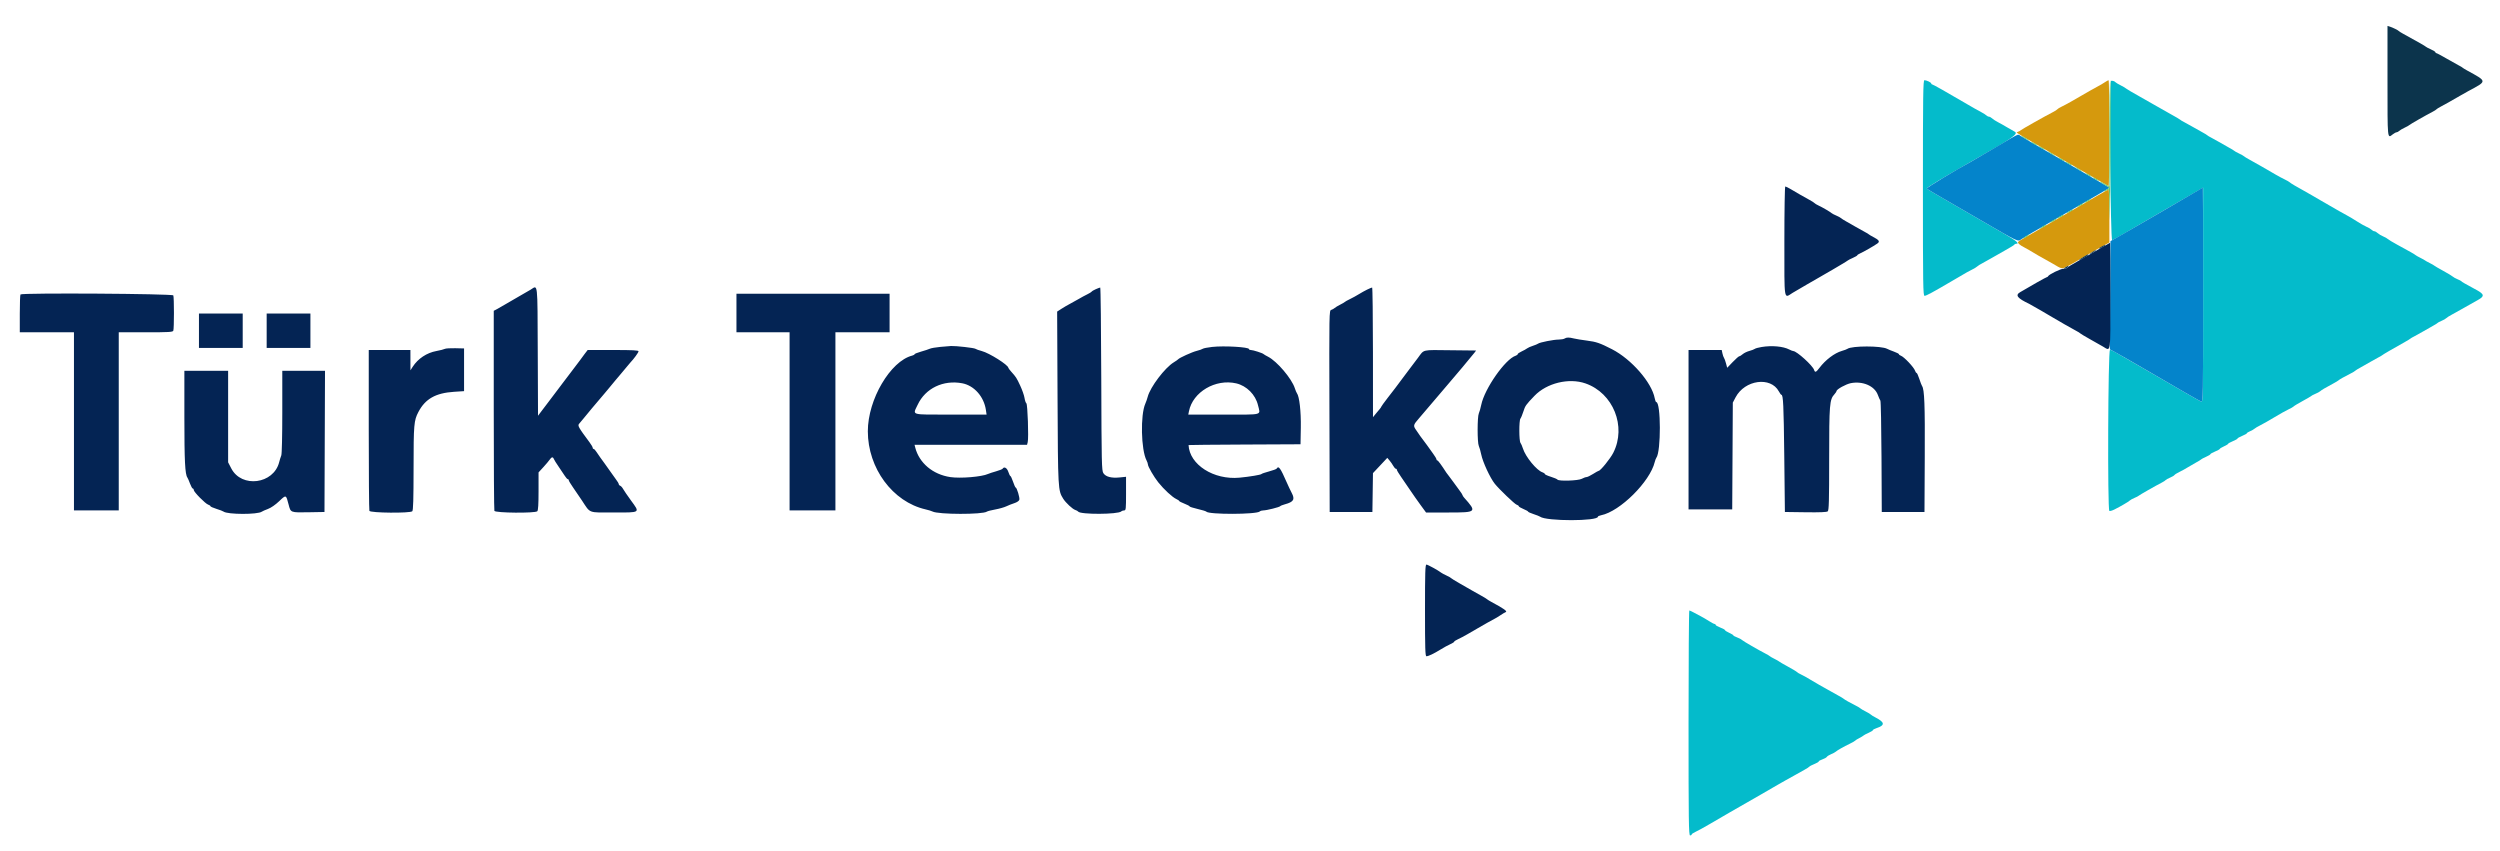
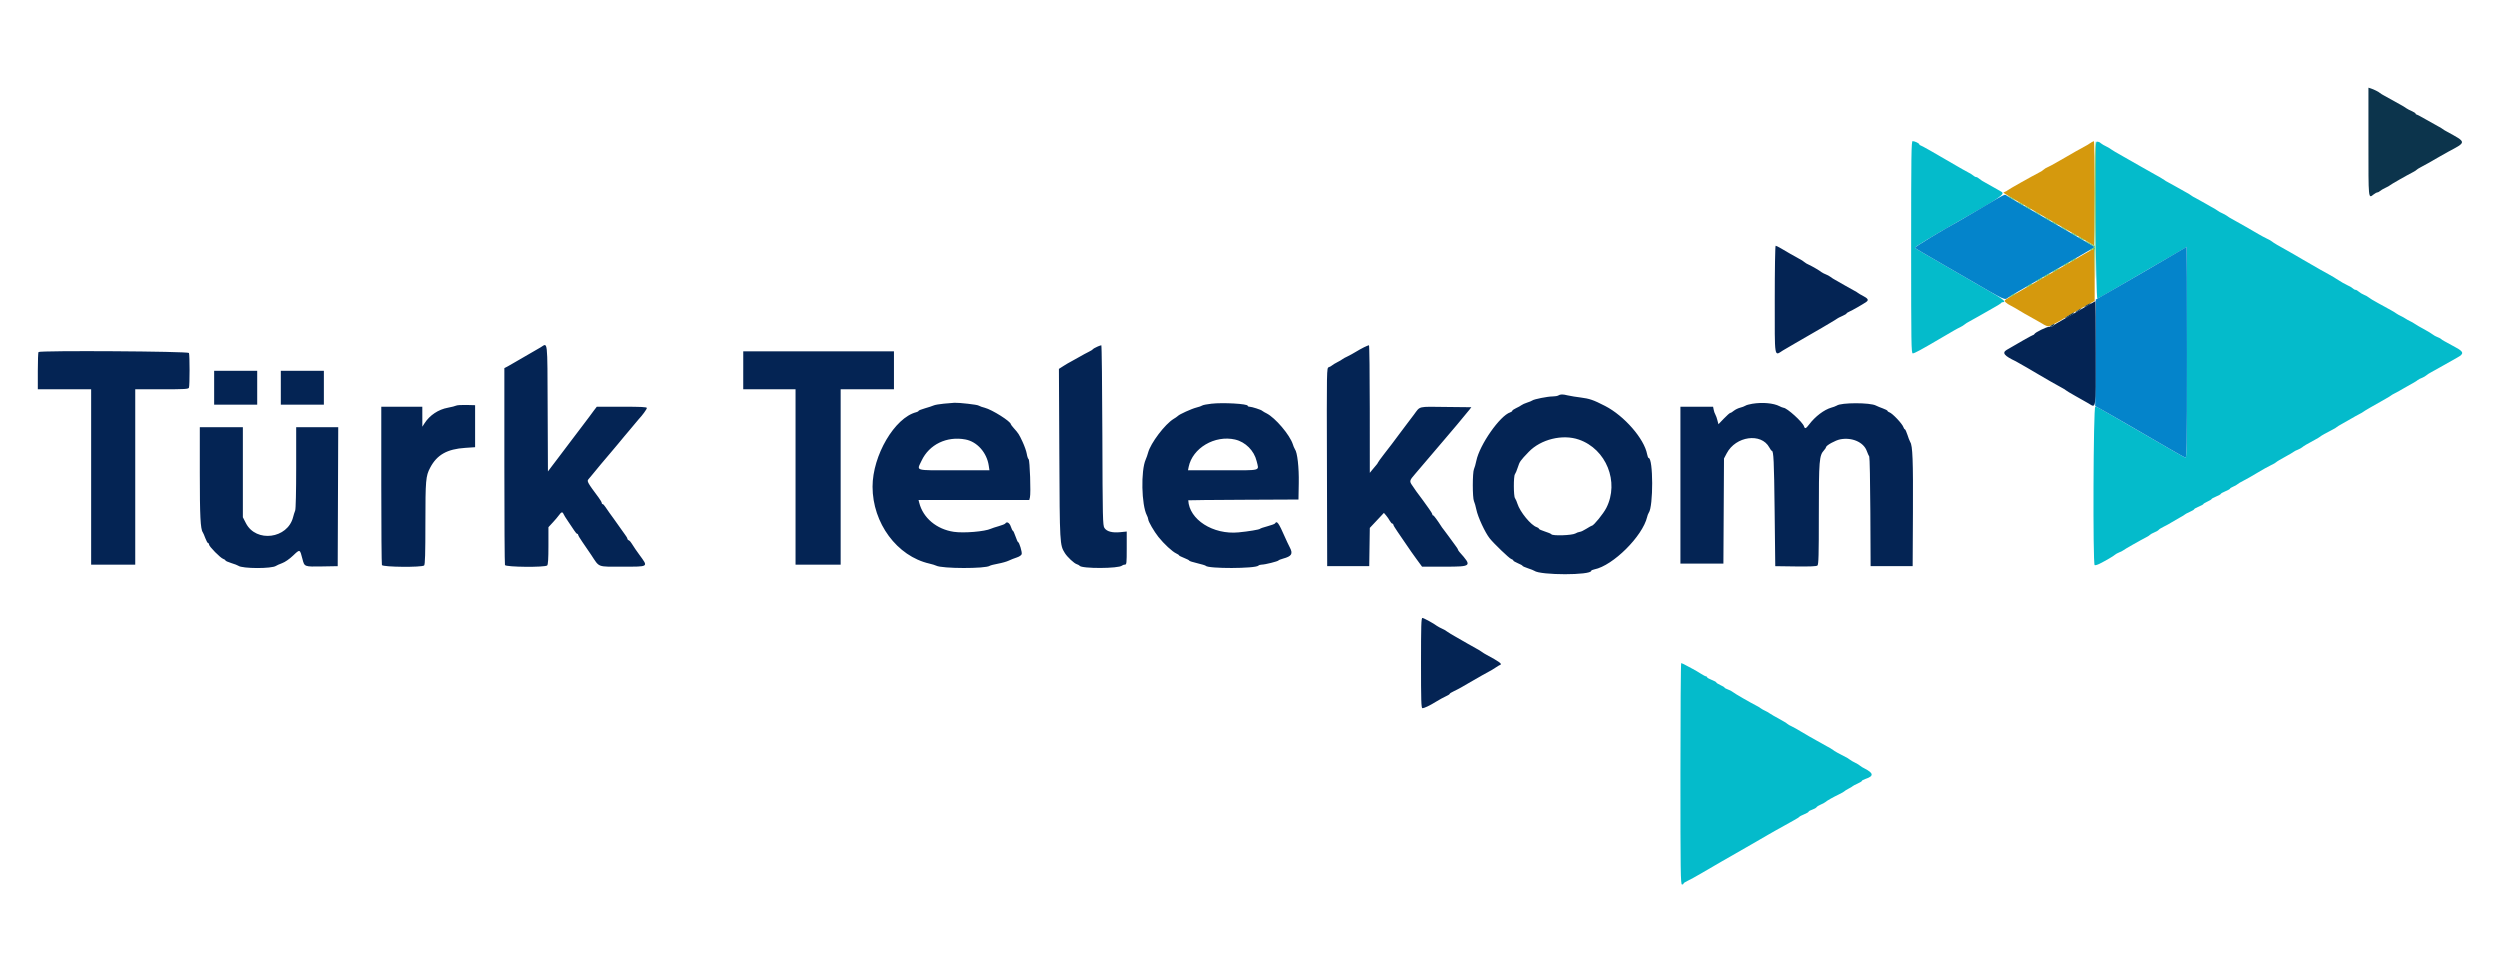
- <svg xmlns="http://www.w3.org/2000/svg" viewBox="0 0 400 136.042">
-   <g fill-rule="evenodd">
-     <path d="M307.667 30.083c0 15.728.023 17.25.267 17.25.263 0 1.315-.568 4.316-2.331 2.6-1.527 2.821-1.652 3.358-1.909.289-.137.627-.346.75-.463.124-.117.488-.346.809-.507.32-.162.958-.519 1.416-.793.459-.274 1.471-.85 2.25-1.279.779-.43 1.442-.842 1.473-.916.03-.074.161-.135.291-.135.579 0 .013-.483-1.764-1.505a1430.75 1430.75 0 0 1-4.166-2.408c-1.238-.719-2.925-1.695-3.75-2.171-3.231-1.861-4.506-2.614-4.638-2.742-.111-.106 2.796-1.871 7.221-4.382 6.766-3.84 7.542-4.384 6.792-4.76-.207-.103-.75-.414-1.209-.691a27.624 27.624 0 0 0-1.416-.797c-.321-.162-.729-.425-.907-.586-.177-.16-.416-.291-.53-.291-.113 0-.305-.097-.426-.215-.122-.118-.483-.347-.804-.509a58.744 58.744 0 0 1-2.083-1.174c-3.527-2.067-5.653-3.269-5.78-3.269a.14.14 0 0 1-.137-.14c0-.166-.747-.527-1.091-.527-.21 0-.242 2.276-.242 17.25m30.099-17.127c-.282.282-.101 25.58.182 25.472.155-.06.961-.508 1.792-.996a635.638 635.638 0 0 1 6.677-3.886c.641-.364 2.273-1.307 3.625-2.096l2.458-1.433v17.176c0 16.289-.015 17.17-.292 17.066-.281-.106-2.413-1.328-9.458-5.425-4.927-2.865-4.872-2.834-5.155-2.834-.31 0-.41 25.555-.1 25.747.088.054.445-.043.791-.217 1.001-.501 2.28-1.249 2.491-1.455.107-.104.445-.291.75-.414.306-.124.594-.272.64-.328.082-.102 2.778-1.636 3.75-2.134.275-.141.54-.315.589-.388.049-.072.363-.246.697-.385.334-.14.653-.328.709-.419.056-.09.417-.315.803-.5a16.317 16.317 0 0 0 1.368-.756c.367-.231.967-.579 1.334-.774.366-.195.704-.403.75-.462.045-.059.402-.248.791-.42.39-.172.709-.365.709-.429 0-.063.337-.255.75-.425.412-.17.75-.358.75-.417 0-.058.3-.242.666-.407.367-.166.667-.349.667-.408s.337-.247.75-.417c.412-.17.75-.361.75-.425s.337-.256.75-.426c.412-.17.75-.36.75-.422 0-.061.231-.208.514-.325.283-.117.602-.298.709-.402.106-.104.531-.355.944-.559.412-.203 1.425-.778 2.25-1.277.825-.499 1.835-1.064 2.244-1.255.409-.191.784-.406.833-.478.049-.072.689-.457 1.423-.856.733-.4 1.37-.774 1.416-.831.046-.058.334-.206.64-.33.305-.124.645-.307.755-.407.221-.201.764-.523 2.022-1.196.458-.246.871-.493.917-.55.087-.108 1.016-.631 2-1.126.321-.161.62-.343.666-.405.046-.061.459-.314.917-.561.458-.247 1.133-.63 1.5-.852.367-.221.929-.535 1.25-.697.321-.163.621-.336.667-.387.092-.1 1.459-.896 3.666-2.135.413-.231.788-.462.834-.513.045-.052.345-.225.666-.386a28.62 28.62 0 0 0 1.417-.788 47.282 47.282 0 0 1 1.5-.855c.367-.198.704-.41.75-.472.046-.061.333-.213.639-.337.306-.123.651-.319.767-.435.116-.116.477-.348.802-.516.326-.168 1.243-.68 2.039-1.138.796-.458 1.797-1.024 2.225-1.257 1.076-.587 1.03-.918-.222-1.597-2.055-1.116-2.335-1.277-2.417-1.386-.046-.062-.333-.213-.639-.337-.306-.124-.643-.311-.75-.416-.107-.106-.794-.52-1.527-.921-.734-.401-1.371-.772-1.417-.826-.046-.053-.383-.246-.75-.428-.367-.183-.704-.37-.75-.417-.046-.047-.383-.234-.75-.417-.367-.182-.704-.373-.75-.425-.092-.102-1.093-.671-2.999-1.704-.687-.372-1.337-.765-1.444-.872-.108-.107-.445-.298-.751-.423-.306-.126-.701-.362-.879-.526-.178-.164-.416-.298-.53-.298-.114 0-.313-.107-.444-.238-.131-.13-.492-.344-.804-.474-.311-.131-1.016-.529-1.566-.885a23.692 23.692 0 0 0-1.583-.947 30.503 30.503 0 0 1-1.25-.693 233.76 233.76 0 0 0-2.917-1.681 95.683 95.683 0 0 1-1.416-.826c-.367-.22-.929-.54-1.25-.711-1.03-.55-2.248-1.276-2.334-1.391-.046-.061-.421-.274-.833-.473a20.997 20.997 0 0 1-1.365-.73c-.937-.56-3.748-2.165-4.35-2.484-.294-.155-.625-.361-.735-.457-.11-.096-.485-.306-.833-.467-.349-.161-.671-.341-.717-.399-.046-.058-.496-.329-1-.602a45.4 45.4 0 0 1-1.5-.852 20.568 20.568 0 0 0-1.167-.647c-.321-.161-.621-.339-.666-.396-.046-.056-.384-.264-.75-.461a76.01 76.01 0 0 1-1.667-.936c-.55-.317-1.187-.67-1.417-.785-.229-.114-.454-.254-.5-.309-.046-.056-.72-.453-1.5-.882a109.253 109.253 0 0 1-2.25-1.274c-.458-.272-1.733-.997-2.833-1.611s-2.038-1.168-2.083-1.231c-.046-.062-.421-.283-.834-.491-.412-.208-.787-.43-.833-.493-.132-.182-.624-.328-.734-.218m-67.599 102.711c0 15.889.029 18 .25 18 .137 0 .25-.067.25-.149 0-.082.281-.274.625-.427.343-.153 1.375-.719 2.291-1.258 1.98-1.164 3.808-2.218 8.091-4.666a224.533 224.533 0 0 0 2.798-1.62c.336-.204.911-.53 1.278-.726.367-.195 1.01-.554 1.431-.796.42-.243 1.095-.62 1.5-.839.404-.219.773-.456.819-.527.047-.071.403-.256.792-.412.389-.156.708-.344.708-.419 0-.074.262-.222.582-.328.32-.105.639-.284.708-.397.07-.113.377-.307.683-.431.305-.123.645-.306.755-.406.24-.22 1.247-.789 2.272-1.284.412-.2.787-.417.833-.482.046-.066.346-.254.667-.417.321-.163.621-.344.667-.403.045-.058.402-.246.791-.418.39-.172.709-.37.709-.441 0-.071.253-.212.563-.314 1.401-.463 1.36-.934-.147-1.709-.366-.189-.704-.398-.75-.465-.046-.067-.421-.292-.833-.5-.413-.208-.788-.428-.833-.489-.046-.061-.346-.243-.667-.405-.984-.494-1.912-1.017-2-1.125-.046-.057-.485-.32-.976-.584-.49-.264-1.24-.683-1.666-.931-.426-.248-1-.571-1.275-.717a34.838 34.838 0 0 1-1.416-.832 18.245 18.245 0 0 0-1.494-.831c-.318-.146-.618-.324-.667-.396-.049-.072-.689-.457-1.423-.856-.733-.4-1.371-.769-1.416-.822-.046-.052-.384-.244-.75-.427-.367-.182-.705-.376-.75-.429-.046-.054-.309-.214-.584-.355-1.177-.603-3.683-2.053-3.876-2.241-.116-.114-.472-.301-.792-.416-.32-.116-.582-.259-.582-.319 0-.059-.3-.243-.666-.408-.367-.165-.667-.358-.667-.428s-.338-.257-.75-.414c-.413-.158-.75-.351-.75-.431 0-.079-.076-.144-.17-.144-.093 0-.487-.204-.875-.454s-.968-.59-1.288-.756a73.318 73.318 0 0 1-1.167-.621c-.321-.176-.64-.323-.708-.327-.069-.005-.125 8.092-.125 17.992" fill="#04bbcb" />
-     <path d="M336.75 13.175c-.275.187-.725.453-1 .591-.275.139-.875.47-1.333.737-.459.267-1.171.678-1.584.914-.412.236-1.125.644-1.583.908-.458.264-1.093.601-1.411.75-.317.149-.617.335-.666.412-.05.077-.367.28-.706.452-1.083.546-5.047 2.781-5.134 2.894-.046.059-.225.161-.399.225-.173.064-.286.142-.25.174.182.16 3.227 1.945 7.983 4.679 2.293 1.319 6.511 3.75 6.708 3.868.069.041.125-3.755.125-8.436 0-4.68-.056-8.509-.125-8.509-.069.001-.35.154-.625.341m-1.044 18.069a184.52 184.52 0 0 1-2.745 1.597c-.666.377-2.224 1.274-3.461 1.993-1.238.719-2.85 1.651-3.583 2.071-2.614 1.497-2.836 1.629-2.991 1.777-.178.169.209.528.991.919.275.138.912.503 1.416.813.504.31 1.217.72 1.584.912.366.191 1.041.572 1.5.846 1.542.919 1.445.903 2.433.404.495-.25 1.275-.693 1.733-.983.459-.291 1.752-1.039 2.875-1.663l2.042-1.135v-4.231c0-2.327-.058-4.231-.13-4.231-.071 0-.82.41-1.664.911" fill="#d5990d" />
-     <path d="M319.25 23.602c-1.925 1.138-3.687 2.169-3.917 2.291-2.273 1.211-7.161 4.178-7.054 4.281.132.128 1.407.881 4.638 2.742.825.476 2.512 1.452 3.75 2.169 6.553 3.8 6.146 3.61 6.781 3.166.195-.137 1.018-.634 1.829-1.105a526.205 526.205 0 0 1 4.64-2.685c3.545-2.034 6.463-3.723 7.05-4.082l.55-.336-.633-.381c-.837-.503-4.12-2.411-6.717-3.906-4.84-2.783-6.603-3.81-6.912-4.027-.425-.296-.009-.49-4.005 1.873M350 31.455a623.652 623.652 0 0 1-4.583 2.676c-1.192.687-2.88 1.663-3.75 2.168-.871.506-2.125 1.227-2.787 1.602l-1.204.682-.046 8.66-.047 8.66.917.488c.504.269 2.417 1.365 4.25 2.435 6.144 3.588 9.164 5.322 9.458 5.433.277.104.292-.778.292-17.075 0-9.451-.019-17.178-.042-17.17-.023.008-1.129.657-2.458 1.441" fill="#0484cb" />
-     <path d="M337.5 21.349v8.516l-.75-.44c-.413-.241-.75-.402-.75-.356 0 .046.346.286.769.534l.769.451-.436.228c-.239.126-.435.266-.435.313 0 .046.145.006.322-.089.177-.095.364-.173.414-.173.05 0 .112 1.894.138 4.209.025 2.314.083-1.623.128-8.75.044-7.127.025-12.959-.044-12.959s-.125 3.832-.125 8.516m-14.083.439c.091.087.466.327.833.533.367.206.517.25.333.097-.372-.309-1.428-.88-1.166-.63m1.583.953c0 .046.225.2.5.342.275.143.5.221.5.176 0-.046-.225-.2-.5-.342-.275-.143-.5-.221-.5-.176m1.167.667c0 .046.225.2.5.342.275.142.5.221.5.175 0-.046-.225-.199-.5-.342-.275-.142-.5-.221-.5-.175m1.75 1.012c.183.149.483.345.666.435l.334.163-.334-.271a4.275 4.275 0 0 0-.666-.435l-.334-.164.334.272m1.416.821c0 .046.225.2.5.342.275.143.5.221.5.176 0-.046-.225-.2-.5-.342-.275-.143-.5-.221-.5-.176m1.167.667c0 .046.225.2.5.342.275.142.5.221.5.175 0-.046-.225-.199-.5-.342-.275-.142-.5-.221-.5-.175m1.75 1.012c.183.149.483.345.667.435l.333.163-.333-.271a4.33 4.33 0 0 0-.667-.435l-.333-.164.333.272m1.417.821c0 .046.225.2.5.342.275.143.5.221.5.176 0-.046-.225-.2-.5-.342-.275-.143-.5-.221-.5-.176m1.166.667c0 .046.225.2.5.342.275.142.5.221.5.175 0-.046-.225-.199-.5-.342-.275-.142-.5-.221-.5-.175m-.875 3.687c-.623.338-.585.479.042.155.275-.142.5-.294.5-.338 0-.107-.018-.101-.542.183m-1.166.667c-.623.338-.585.479.041.155.275-.143.5-.294.5-.338 0-.107-.018-.101-.541.183m-1.667 1c-.623.338-.585.479.042.155.275-.143.5-.294.5-.338 0-.107-.018-.101-.542.183m-1.5.833c-.623.338-.585.479.042.155.275-.142.5-.294.5-.338 0-.107-.018-.101-.542.183m-1.167.667c-.623.338-.585.479.042.155.275-.143.5-.294.5-.338 0-.107-.018-.101-.542.183m-1.791 1.085-.417.34.542-.265c.298-.145.541-.299.541-.343 0-.166-.265-.059-.666.268m-2.584 1.486c-.275.182-.425.33-.333.329.167-.003 1.073-.652.917-.657-.046-.002-.309.146-.584.328" fill="#63ca69" />
-     <path d="M285.5 38.583c0 9.871-.112 9.166 1.319 8.274.42-.263 1.477-.881 2.348-1.375.87-.494 1.704-.974 1.852-1.065.147-.092.635-.374 1.083-.627a51.72 51.72 0 0 0 1.065-.614c.137-.085.737-.44 1.333-.789.596-.349 1.121-.674 1.167-.723.045-.05.402-.23.791-.402.39-.172.709-.36.709-.417 0-.058.206-.195.458-.304.506-.22 2.116-1.14 2.728-1.56.472-.323.33-.562-.632-1.063-.351-.182-.675-.376-.721-.429-.046-.054-.308-.213-.583-.353-.275-.14-.95-.517-1.5-.837a89.517 89.517 0 0 0-1.576-.9c-.317-.173-.667-.398-.778-.498-.11-.1-.451-.285-.757-.41-.306-.126-.631-.293-.723-.372-.267-.231-1.45-.922-2.083-1.218-.321-.149-.621-.328-.667-.397-.046-.069-.414-.305-.819-.523a87.443 87.443 0 0 1-2.949-1.689c-.425-.252-.839-.459-.919-.459-.082 0-.146 3.869-.146 8.75m50.75 1.026c-.733.421-1.558.902-1.833 1.07-.275.168-1.192.688-2.038 1.155-.845.468-1.581.922-1.635 1.008-.053.087-.319.158-.59.158-.464 0-2.339.916-2.46 1.201-.03.073-.109.132-.176.132-.103 0-2.585 1.396-4.312 2.426-.804.48-.428.958 1.461 1.855.254.121 3.378 1.925 3.833 2.214.458.291 3.243 1.879 3.75 2.14.275.141.537.306.583.367.046.06.744.479 1.55.929.807.451 1.744.982 2.083 1.181 1.298.76 1.201 1.416 1.201-8.112 0-4.675-.019-8.497-.042-8.495-.023.003-.642.35-1.375.771M84.917 46.337c-.275.172-1.175.693-2 1.157-.825.465-1.8 1.03-2.167 1.257-.367.227-.91.54-1.208.695l-.542.282v15.873c0 8.729.046 15.99.101 16.135.131.342 6.528.402 6.866.064.14-.141.2-1.092.2-3.208l.001-3.009.765-.833c.421-.458.879-1.002 1.019-1.208.299-.444.519-.478.663-.103.058.15.397.694.755 1.209.358.514.803 1.179.99 1.477.187.298.407.542.49.542.082 0 .15.076.15.17 0 .094.301.601.669 1.125.368.525 1.018 1.48 1.444 2.121C94.51 82.186 94.016 82 98.201 82c4.341 0 4.218.085 2.768-1.908-.579-.795-1.152-1.633-1.275-1.862-.122-.23-.329-.459-.458-.509-.13-.049-.236-.169-.236-.265s-.206-.443-.458-.771a12.526 12.526 0 0 1-.625-.876c-.092-.154-.617-.892-1.167-1.641a48.316 48.316 0 0 1-1.307-1.848c-.169-.268-.375-.487-.458-.487-.084 0-.152-.086-.152-.192 0-.105-.229-.499-.509-.875-1.774-2.381-1.935-2.669-1.665-2.964.142-.155.456-.53.698-.833.469-.588 2.225-2.691 2.643-3.165.138-.156.456-.532.708-.836.252-.303.616-.739.81-.968.194-.229.625-.751.959-1.16.333-.409.719-.864.856-1.012.138-.148.475-.552.75-.898.275-.347.613-.749.75-.893.59-.62 1.331-1.636 1.332-1.829.001-.161-.922-.208-4.068-.208h-4.069l-.48.625c-.263.344-.588.786-.722.982-.133.196-.693.937-1.243 1.645A116.97 116.97 0 0 0 90 61.34c-.515.704-2.091 2.791-2.451 3.243-.073.092-.432.565-.799 1.052l-.667.885-.043-10.26c-.047-11.404.038-10.649-1.123-9.923m90.422-.073c-.318.138-.618.314-.667.391-.049.078-.351.266-.672.419a23.11 23.11 0 0 0-1.417.767c-.458.269-1.096.624-1.416.787-.321.163-.908.506-1.304.761l-.72.464.064 13.782c.069 14.736.074 14.825.907 16.161.404.648 1.493 1.663 1.931 1.799.204.064.412.18.462.257.32.494 6.4.47 6.901-.028.087-.087.294-.157.459-.157.276 0 .3-.211.3-2.69v-2.69l-1.042.106c-1.307.132-2.205-.106-2.585-.686-.269-.41-.293-1.496-.336-15.075-.025-8.047-.1-14.629-.167-14.625-.066.003-.38.119-.698.257m43.411.067c-.367.178-.967.512-1.333.741-.367.23-1.005.58-1.417.778-.412.197-.787.407-.833.465-.046.057-.383.254-.748.437-.365.182-.759.42-.876.529a1.711 1.711 0 0 1-.545.303c-.33.105-.333.236-.29 16.219l.042 16.114h6.833l.046-3.109.045-3.108 1.147-1.222 1.146-1.222.353.414c.195.227.466.62.604.872.138.252.324.458.414.458.089 0 .162.077.162.171 0 .094.301.6.669 1.125.368.525 1.02 1.479 1.449 2.121.429.641 1.179 1.71 1.666 2.375l.885 1.208h3.671c4.424 0 4.488-.063 2.421-2.375-.144-.16-.262-.348-.263-.417-.001-.068-.244-.44-.541-.826a36.162 36.162 0 0 1-.957-1.309 12.982 12.982 0 0 0-.667-.896 5.857 5.857 0 0 1-.416-.55c-.779-1.213-1.329-1.96-1.445-1.96-.076 0-.139-.08-.139-.177 0-.097-.243-.507-.541-.91a59.668 59.668 0 0 1-.959-1.34 13.366 13.366 0 0 0-.666-.896 5.561 5.561 0 0 1-.417-.558 25.502 25.502 0 0 0-.638-.93c-.533-.748-.51-.851.44-1.939.319-.367 1.47-1.716 2.556-2.998a548.138 548.138 0 0 1 2.225-2.614c.688-.777 3.679-4.347 4.048-4.831l.299-.391-4.045-.044c-4.75-.053-4.222-.177-5.28 1.24-.467.626-.967 1.288-1.112 1.471-.144.183-.707.933-1.251 1.667-.544.733-1.105 1.483-1.246 1.666l-1.252 1.621c-.547.708-.994 1.327-.994 1.375 0 .048-.115.219-.254.379-.14.161-.438.517-.662.792l-.407.5-.005-10.375c-.003-5.706-.062-10.373-.13-10.371-.069.002-.425.149-.792.327m-215.472.78c-.061.061-.111 1.449-.111 3.083v2.973h8.666v28.5H19v-28.5h4.316c3.781 0 4.328-.033 4.416-.264.132-.343.132-5.296 0-5.639-.105-.275-24.181-.426-24.454-.153m114.555 2.972v3.084h8.5v28.5h7.334v-28.5h8.666V47h-24.5v3.083m-86 2.834v2.75h7v-5.5h-7v2.75m10.834 0v2.75h7v-5.5h-7v2.75m207.666 1.25c-.137.089-.564.162-.947.164-.804.003-3.025.442-3.29.651-.099.078-.479.235-.846.351-.367.115-.779.3-.917.41-.137.111-.531.33-.875.487-.343.157-.625.352-.625.433 0 .081-.144.194-.321.25-1.663.528-4.983 5.267-5.516 7.872-.108.531-.281 1.142-.384 1.358-.252.527-.255 4.682-.004 5.207.105.22.28.836.389 1.369.25 1.219 1.419 3.745 2.171 4.687.673.844 3.172 3.24 3.481 3.338.193.062.351.174.351.251 0 .076.337.277.749.447.413.169.75.358.75.42.001.061.395.24.876.397.481.157.95.342 1.042.412.976.741 9.25.739 9.25-.002 0-.07.232-.174.515-.23 3.02-.604 7.829-5.382 8.578-8.522.066-.275.182-.58.258-.678.758-.971.738-8.906-.022-8.906-.069 0-.178-.277-.241-.615-.472-2.515-3.72-6.241-6.838-7.843-1.917-.985-2.51-1.189-4-1.379-.825-.104-1.772-.259-2.103-.343-.764-.194-1.165-.19-1.481.014m-99.892 1.338c-.721.068-1.471.199-1.667.291-.197.092-.826.3-1.399.462-.573.162-1.042.35-1.042.417s-.168.165-.375.218c-3.506.895-7.105 7.027-7.105 12.107 0 5.918 3.977 11.298 9.24 12.501.453.103.951.256 1.107.339.92.494 8.048.507 8.707.017.097-.072.701-.227 1.343-.344.642-.117 1.429-.341 1.75-.497.321-.156.901-.385 1.289-.509.413-.132.746-.356.805-.541.099-.311-.4-1.966-.592-1.966-.055 0-.24-.413-.411-.917-.172-.504-.363-.916-.425-.916s-.212-.3-.333-.667c-.212-.643-.669-.9-.91-.511-.053.086-.526.276-1.051.423-.525.147-1.105.337-1.289.422-.985.457-4.393.741-6.019.502-2.811-.414-5.008-2.263-5.629-4.74l-.108-.429h18l.108-.429c.172-.687-.016-6.082-.217-6.209-.098-.062-.231-.45-.296-.862-.065-.413-.375-1.298-.688-1.966-.583-1.248-.656-1.361-1.442-2.239-.252-.281-.459-.557-.459-.612-.003-.451-3.032-2.363-4.25-2.683-.458-.12-.917-.283-1.019-.362-.189-.144-3.127-.479-3.897-.444a53.09 53.09 0 0 0-1.726.144m43.5.004c-.719.08-1.394.212-1.5.294-.105.082-.536.233-.958.336-.733.178-2.808 1.119-2.983 1.351-.046.061-.358.278-.693.481-1.429.868-3.762 3.95-4.17 5.507-.087.333-.259.83-.383 1.105-.808 1.801-.691 7.39.191 9.079.121.232.22.525.221.651.001.333.955 1.981 1.652 2.854.918 1.15 2.263 2.392 2.91 2.687.241.11.439.246.439.303 0 .057.375.248.833.426.458.178.833.376.833.439 0 .064.582.251 1.292.415.71.165 1.33.353 1.377.419.352.492 8.071.471 8.565-.023.092-.092.342-.166.557-.166.517 0 2.603-.521 2.709-.677.046-.067.384-.203.75-.302 1.401-.378 1.642-.781 1.09-1.822a30.074 30.074 0 0 1-.765-1.616c-1.055-2.408-1.328-2.784-1.646-2.269-.05.081-.599.283-1.218.448-.62.165-1.165.352-1.211.415-.095.13-1.892.429-3.5.583-4.141.394-8.01-2.078-8.164-5.217-.001-.022 4.029-.06 8.956-.084l8.958-.043.048-2.666c.045-2.56-.231-5.001-.623-5.499-.072-.093-.224-.456-.338-.808-.494-1.533-2.845-4.302-4.269-5.028-.358-.183-.688-.376-.734-.43-.128-.151-1.687-.652-2.03-.652-.167 0-.304-.068-.304-.151 0-.323-3.979-.553-5.892-.34m87.906.013c-.496.082-.984.216-1.083.298-.099.081-.488.229-.863.33-.375.1-.855.332-1.067.516-.212.184-.458.334-.548.334-.089 0-.561.415-1.049.923l-.887.923-.191-.715c-.106-.393-.251-.789-.323-.881-.072-.092-.183-.41-.247-.708l-.115-.542h-5.307v25.5h6.988l.048-8.542.047-8.541.442-.842c1.475-2.804 5.619-3.373 6.925-.95.161.298.341.542.401.542.296 0 .372 1.598.465 9.833l.1 8.917 3.312.045c2.302.031 3.382-.013 3.542-.145.189-.158.23-1.627.23-8.39 0-8.752.061-9.502.849-10.354.174-.19.32-.415.323-.5.012-.288 1.523-1.121 2.304-1.271 1.899-.364 3.781.452 4.304 1.865.152.412.338.832.414.932.075.1.155 4.15.179 9l.043 8.818h6.834l.045-8.834c.043-8.309-.052-10.787-.434-11.324-.068-.097-.265-.607-.437-1.134-.171-.527-.37-.958-.44-.958-.071 0-.177-.153-.236-.339-.177-.556-1.787-2.261-2.29-2.423-.16-.052-.292-.154-.292-.227 0-.073-.356-.26-.791-.415-.436-.156-.929-.358-1.097-.45-.923-.503-5.678-.502-6.358.002-.094.07-.49.218-.881.33-1.182.338-2.632 1.435-3.608 2.73-.528.701-.698.765-.84.318-.223-.705-2.771-3.01-3.341-3.024-.092-.003-.381-.116-.643-.253-.969-.505-2.784-.667-4.427-.394m-210.68.3c-.138.078-.738.231-1.334.34-1.55.282-2.966 1.222-3.799 2.522l-.362.566-.003-1.625L65.667 56H59v12.736c0 7.005.046 12.855.101 13 .131.342 6.528.402 6.866.064.148-.149.201-1.91.204-6.875.004-7.024.057-7.641.773-9.008 1.1-2.1 2.753-3.036 5.703-3.229l1.603-.105V55.75l-1.417-.035c-.779-.02-1.529.029-1.666.107M29.5 66.803c0 6.978.107 9.098.487 9.614.067.091.254.523.415.958.161.435.361.792.445.792.084 0 .153.104.153.232 0 .312 1.864 2.202 2.311 2.344.196.062.356.172.356.245 0 .073.431.266.958.429.527.162 1.037.357 1.133.432.627.489 5.493.501 6.139.015.103-.077.545-.272.983-.434.479-.177 1.19-.67 1.786-1.237 1.117-1.064 1.099-1.07 1.517.557.329 1.277.296 1.265 3.184 1.213l2.55-.046.042-11.292.043-11.292h-6.835v6.576c0 3.853-.067 6.734-.161 6.958a9.65 9.65 0 0 0-.337 1.079c-.887 3.519-6.018 4.187-7.666.998l-.503-.973V59.333h-7v7.47m224.167-5.459c4.453 1.544 6.599 6.89 4.458 11.104-.476.939-2.056 2.885-2.341 2.885-.058 0-.461.225-.894.5-.434.275-.905.501-1.048.501-.142.001-.484.124-.759.274-.566.308-3.688.412-3.886.128-.063-.089-.545-.295-1.072-.457-.527-.163-.958-.362-.958-.443 0-.081-.161-.198-.358-.26-.934-.297-2.72-2.471-3.144-3.826-.115-.367-.289-.768-.387-.891-.239-.3-.249-3.572-.012-3.875.101-.129.309-.63.464-1.114.304-.955.399-1.09 1.778-2.529 1.967-2.053 5.501-2.918 8.159-1.997m-99.709-.019c1.893.359 3.463 2.122 3.782 4.247l.114.761h-5.76c-6.56 0-6.069.145-5.273-1.558 1.237-2.644 4.097-4.026 7.137-3.45m43.837.014c1.666.384 3.087 1.81 3.484 3.494.391 1.662.982 1.5-5.466 1.5h-5.688l.108-.537c.616-3.082 4.247-5.222 7.562-4.457M228 97.667c0 6.118.038 7.333.23 7.333.319 0 1.188-.415 2.27-1.085.504-.312 1.198-.691 1.542-.843.343-.151.625-.33.625-.398s.281-.25.625-.405c.343-.155 1-.502 1.458-.769.458-.268 1.171-.681 1.583-.917.413-.236 1.125-.646 1.584-.911a24.03 24.03 0 0 1 1.177-.645c.19-.089.623-.351.964-.582.341-.232.71-.451.821-.488.381-.127-.177-.535-2.268-1.656-.29-.156-.611-.355-.713-.443-.101-.089-.507-.336-.902-.551a71.183 71.183 0 0 1-1.435-.807c-.395-.229-1.301-.749-2.014-1.155-.713-.406-1.334-.788-1.38-.85-.046-.062-.384-.252-.75-.423-.367-.171-.742-.372-.834-.447-.422-.344-2.148-1.292-2.353-1.292-.192 0-.23 1.213-.23 7.334" fill="#042454" />
-     <path d="M382 12.989c0 9.485-.029 9.186.833 8.511.23-.179.505-.328.613-.33.108-.002.296-.1.417-.218s.52-.354.887-.525c.367-.17.704-.359.75-.42.08-.106 2.715-1.611 3.75-2.141.275-.141.537-.31.583-.375.046-.065.355-.258.686-.43.612-.316 1.556-.847 3.064-1.725a58.656 58.656 0 0 1 1.334-.753c3.081-1.65 3.09-1.514-.226-3.333-.334-.183-.645-.377-.691-.43-.046-.053-.308-.209-.583-.348a59.72 59.72 0 0 1-1.983-1.112c-.815-.473-1.546-.86-1.625-.86a.142.142 0 0 1-.142-.141c0-.078-.319-.282-.709-.454-.389-.172-.746-.356-.791-.41-.046-.054-.459-.309-.917-.566a264.046 264.046 0 0 0-2.75-1.528c-.321-.175-.621-.363-.667-.419-.116-.142-1.007-.583-1.458-.722L382 4.144v8.845m-45.708 26.44c-.623.338-.585.478.041.154.275-.142.5-.294.5-.337 0-.108-.018-.101-.541.183m-1.542.904c-.275.182-.425.33-.333.329.167-.003 1.073-.652.916-.657-.046-.002-.308.146-.583.328m-1.375.761c-.39.234-.708.46-.708.502 0 .124 1.3-.574 1.415-.76.148-.24.087-.218-.707.258M330.5 42.75c-.287.164-.332.24-.145.244.149.003.364-.107.478-.244.254-.306.202-.306-.333 0" fill="#0c344c" />
+ <svg xmlns="http://www.w3.org/2000/svg" xmlns:ns1="http://vectornator.io" xml:space="preserve" viewBox="0 0 144 56" clip-rule="evenodd" stroke-linecap="round" stroke-linejoin="round">
+   <g fill-rule="evenodd" ns1:layerName="Untitled">
+     <path d="M110.082 14.243c0 5.573.008 6.112.094 6.112.093 0 .466-.2 1.53-.826.921-.54.999-.585 1.19-.676.102-.049.222-.123.265-.164.044-.041.173-.123.287-.18.113-.057.339-.184.502-.28.162-.098.521-.302.797-.454.276-.152.511-.298.522-.325.011-.026.057-.047.103-.047.205 0 .005-.172-.625-.534-.492-.283-.985-.568-1.476-.853l-1.329-.77c-1.145-.659-1.597-.926-1.644-.971-.039-.037.991-.663 2.559-1.553 2.398-1.36 2.673-1.553 2.407-1.687a8.496 8.496 0 0 1-.428-.244 9.985 9.985 0 0 0-.502-.283 1.773 1.773 0 0 1-.321-.207c-.063-.057-.148-.104-.188-.104-.04 0-.108-.034-.151-.076a1.5 1.5 0 0 0-.285-.18 20.509 20.509 0 0 1-.738-.416c-1.25-.733-2.003-1.159-2.048-1.159a.05.05 0 0 1-.049-.05c0-.058-.265-.186-.387-.186-.074 0-.085.807-.085 6.113m10.666-6.07c-.1.1-.036 9.065.064 9.027.055-.021.341-.18.635-.353.786-.464 1.575-.923 2.366-1.377.227-.13.806-.463 1.285-.743l.871-.508v6.087c0 5.772-.006 6.084-.104 6.047-.099-.037-.855-.47-3.351-1.922-1.746-1.015-1.727-1.004-1.827-1.004-.11 0-.145 9.056-.035 9.124.031.019.157-.016.28-.077.355-.178.808-.443.883-.516.037-.037.157-.103.265-.147a.96.96 0 0 0 .227-.116c.029-.036.985-.58 1.329-.756a.847.847 0 0 0 .209-.138c.017-.025.128-.087.247-.136.118-.05.231-.116.251-.148.02-.032.148-.112.284-.178.166-.081.328-.17.485-.268a9.07 9.07 0 0 1 .473-.274c.13-.069.249-.143.266-.164.016-.02.142-.087.28-.148.138-.061.251-.13.251-.152 0-.023.12-.09.266-.151.146-.06.266-.127.266-.148 0-.02.106-.085.236-.144.13-.059.236-.124.236-.145 0-.02.12-.087.266-.147.146-.06.266-.128.266-.151 0-.023.119-.09.265-.15.146-.061.266-.128.266-.15 0-.022.082-.074.182-.116.101-.041.214-.105.252-.142.037-.037.188-.126.334-.198.146-.072.505-.276.797-.453.293-.177.651-.377.796-.444.145-.068.277-.144.295-.17.017-.025.244-.162.504-.303.26-.142.486-.274.502-.295a.924.924 0 0 1 .227-.116c.108-.044.228-.11.267-.145.079-.071.271-.185.717-.424.162-.087.308-.174.325-.195.031-.038.36-.223.708-.399.114-.057.22-.121.236-.143.017-.022.163-.111.325-.199.163-.087.402-.223.532-.302.13-.078.329-.19.443-.247.114-.058.22-.119.236-.137.033-.035.517-.317 1.299-.756.147-.082.28-.164.296-.182.016-.019.122-.08.236-.137.17-.088.337-.181.502-.28.175-.104.353-.204.532-.302.13-.07.249-.146.265-.168a.886.886 0 0 1 .227-.119c.108-.043.23-.113.272-.154.041-.041.169-.123.284-.183.115-.06.44-.24.722-.403.282-.163.637-.363.789-.446.381-.208.365-.325-.079-.566-.728-.395-.827-.452-.856-.49a.88.88 0 0 0-.227-.12 1.076 1.076 0 0 1-.266-.148c-.038-.037-.281-.184-.541-.326a5.898 5.898 0 0 1-.502-.293 1.713 1.713 0 0 0-.266-.151 2.076 2.076 0 0 1-.265-.148 2.204 2.204 0 0 0-.266-.148 1.761 1.761 0 0 1-.266-.15c-.033-.037-.387-.238-1.063-.604-.243-.132-.473-.271-.511-.31a1.068 1.068 0 0 0-.267-.15 1.267 1.267 0 0 1-.311-.186c-.063-.058-.147-.105-.188-.105-.04 0-.111-.038-.157-.084a1.111 1.111 0 0 0-.285-.168 4.83 4.83 0 0 1-.555-.314 8.566 8.566 0 0 0-.561-.336 11.42 11.42 0 0 1-.443-.245c-.343-.201-.688-.4-1.034-.596a31.947 31.947 0 0 1-.501-.293c-.13-.077-.33-.19-.443-.252-.365-.194-.797-.452-.827-.492a1.675 1.675 0 0 0-.296-.168 7.564 7.564 0 0 1-.483-.259 66.845 66.845 0 0 0-1.542-.88 1.836 1.836 0 0 1-.26-.162 1.76 1.76 0 0 0-.295-.165 1.25 1.25 0 0 1-.254-.142 2.832 2.832 0 0 0-.355-.213 15.943 15.943 0 0 1-.531-.302 7.611 7.611 0 0 0-.414-.23 1.258 1.258 0 0 1-.236-.14 1.732 1.732 0 0 0-.266-.163 26.2 26.2 0 0 1-.59-.332 13.373 13.373 0 0 0-.503-.278.866.866 0 0 1-.177-.11 6.131 6.131 0 0 0-.531-.312 37.598 37.598 0 0 1-.798-.451 62.056 62.056 0 0 0-1.003-.571c-.39-.218-.723-.414-.739-.436a1.659 1.659 0 0 0-.295-.174 1.621 1.621 0 0 1-.295-.175c-.047-.065-.221-.116-.26-.077M96.793 44.57c0 5.63.01 6.378.089 6.378.048 0 .088-.024.088-.053 0-.029.1-.097.222-.151.121-.054.487-.255.812-.446.701-.412 1.349-.786 2.867-1.653.332-.19.662-.38.991-.574.119-.073.323-.188.453-.258.13-.069.358-.196.507-.282.149-.086.388-.22.532-.297.143-.078.274-.162.29-.187.017-.025.143-.09.281-.146.137-.055.25-.122.25-.148 0-.026.093-.079.207-.116.113-.038.226-.101.251-.141.024-.04.133-.109.242-.153.108-.044.228-.108.267-.144.085-.078.442-.28.805-.455.146-.07.279-.148.295-.17.017-.024.123-.09.237-.148.114-.058.22-.122.236-.143.016-.02.143-.087.28-.148.139-.061.252-.131.252-.157 0-.025.089-.075.199-.11.497-.165.482-.332-.052-.606a1.321 1.321 0 0 1-.266-.165c-.016-.024-.149-.104-.295-.177a1.7 1.7 0 0 1-.295-.174 1.184 1.184 0 0 0-.236-.143c-.349-.175-.678-.36-.709-.399a2.683 2.683 0 0 0-.346-.207 24.02 24.02 0 0 1-.59-.33 17.747 17.747 0 0 0-.452-.254c-.17-.094-.337-.192-.502-.295a6.505 6.505 0 0 0-.529-.294.918.918 0 0 1-.237-.14c-.017-.026-.244-.162-.504-.304a6.12 6.12 0 0 1-.502-.291 1.777 1.777 0 0 0-.266-.151 1.671 1.671 0 0 1-.265-.152 1.194 1.194 0 0 0-.207-.126c-.417-.214-1.305-.728-1.374-.794a.99.99 0 0 0-.28-.148c-.114-.04-.207-.092-.207-.113 0-.02-.106-.086-.236-.144-.13-.059-.236-.127-.236-.152 0-.025-.12-.091-.266-.147-.146-.056-.265-.124-.265-.152 0-.028-.027-.051-.06-.051-.034 0-.173-.073-.31-.161a6.9 6.9 0 0 0-.457-.268 25.959 25.959 0 0 1-.414-.22 1.33 1.33 0 0 0-.25-.116c-.025-.002-.045 2.867-.045 6.376" fill="#04bbcb" />
+     <path d="M120.387 8.251a3.65 3.65 0 0 1-.354.21c-.097.049-.31.166-.472.26l-.562.325-.561.321a8.178 8.178 0 0 1-.5.266.872.872 0 0 0-.236.146c-.017.027-.13.1-.25.16-.383.194-1.788.986-1.819 1.026a.413.413 0 0 1-.141.08c-.062.022-.102.05-.089.061.065.057 1.144.69 2.829 1.658l2.377 1.371c.024.015.044-1.33.044-2.99 0-1.658-.02-3.015-.044-3.015a.873.873 0 0 0-.222.121m-.369 6.403c-.323.192-.647.38-.973.566-.236.134-.788.451-1.227.706-.438.255-1.01.585-1.269.734-.927.53-1.005.578-1.06.63-.063.06.074.187.351.326.097.049.323.178.502.288.178.11.431.255.561.323.13.067.369.203.532.3.546.325.512.32.862.143.175-.089.452-.246.614-.349a28.81 28.81 0 0 1 1.019-.589l.723-.402v-1.5c0-.824-.02-1.499-.046-1.499-.025 0-.29.146-.589.323" fill="#d5990d" />
+     <path d="M114.186 11.946c-.682.403-1.306.769-1.388.812-.805.43-2.537 1.48-2.5 1.517.047.045.499.312 1.644.972l1.329.768c2.322 1.347 2.178 1.28 2.403 1.122.069-.048.36-.224.648-.391.546-.32 1.094-.637 1.644-.952 1.256-.72 2.29-1.32 2.498-1.446l.195-.12-.224-.134c-.297-.179-1.46-.855-2.38-1.385-1.715-.986-2.34-1.35-2.45-1.427-.15-.104-.003-.173-1.419.664m10.897 2.783c-.54.318-1.082.634-1.624.948l-1.329.768c-.309.18-.753.435-.988.568l-.426.242-.017 3.069-.016 3.068.325.173c.178.096.856.484 1.506.863 2.177 1.272 3.247 1.886 3.351 1.925.098.037.104-.275.104-6.05 0-3.35-.007-6.088-.015-6.085-.008.003-.4.233-.871.51" fill="#0484cb" />
+     <path d="M120.653 11.148v3.018l-.266-.156c-.146-.086-.265-.143-.265-.127 0 .017.122.102.272.19l.273.16-.155.08c-.084.045-.154.095-.154.111 0 .017.051.002.114-.031a.58.58 0 0 1 .147-.062c.018 0 .04.671.049 1.492.009.82.029-.575.045-3.1.016-2.526.009-4.593-.015-4.593-.025 0-.045 1.358-.045 3.018m-4.99.155c.032.031.165.116.295.19.13.072.183.088.118.034-.132-.11-.506-.312-.413-.224m.561.338c0 .016.079.07.177.121.097.05.177.079.177.063 0-.017-.08-.071-.177-.122-.098-.05-.177-.078-.177-.062m.413.236c0 .017.08.071.177.122.098.05.178.078.178.062 0-.017-.08-.07-.178-.122-.097-.05-.177-.078-.177-.062m.62.359c.065.053.172.122.236.154l.119.058-.119-.096a1.456 1.456 0 0 0-.236-.154l-.118-.058.118.096m.502.29c0 .017.08.072.177.122.098.05.178.078.178.063 0-.017-.08-.071-.178-.122-.097-.05-.177-.078-.177-.062m.414.236c0 .017.079.071.177.121.097.05.177.079.177.063 0-.017-.08-.071-.177-.122-.098-.05-.177-.078-.177-.062m.62.359c.065.053.171.122.236.154l.118.058-.118-.096a1.548 1.548 0 0 0-.236-.154l-.118-.059.118.097m.502.29c0 .017.08.072.177.122.098.05.177.078.177.062s-.079-.07-.177-.12c-.097-.052-.177-.08-.177-.063m.413.236c0 .017.08.071.177.121.098.05.178.079.178.062 0-.016-.08-.07-.178-.12-.097-.051-.177-.08-.177-.063m-.31 1.307c-.221.12-.207.17.015.055.097-.05.177-.104.177-.12 0-.038-.006-.036-.192.065m-.413.236c-.221.12-.207.17.014.055.098-.05.178-.104.178-.12 0-.038-.007-.036-.192.065m-.591.354c-.221.12-.207.17.015.055.098-.05.177-.104.177-.12 0-.037-.006-.035-.192.066m-.531.295c-.221.12-.208.17.015.055.097-.05.177-.105.177-.12 0-.038-.007-.036-.192.065m-.414.236c-.221.12-.207.17.015.055.097-.05.177-.104.177-.12 0-.038-.006-.036-.192.065m-.635.384-.147.121.192-.094c.105-.051.191-.106.191-.122 0-.058-.093-.02-.236.095m-.915.527c-.098.065-.151.117-.118.117.059-.001.38-.231.325-.233a.959.959 0 0 0-.207.116" fill="#63ca69" />
+     <path d="M102.226 17.255c0 3.498-.039 3.248.468 2.932.149-.093.523-.312.832-.487.308-.175.604-.346.656-.378.052-.032.225-.132.384-.222.127-.071.252-.144.377-.218l.473-.28c.211-.123.397-.238.413-.255.016-.018.143-.082.281-.143.138-.06.251-.127.251-.148 0-.02.073-.069.162-.107.179-.078.75-.404.967-.553.167-.115.117-.2-.224-.377a1.718 1.718 0 0 1-.256-.152 1.125 1.125 0 0 0-.206-.125c-.098-.05-.337-.183-.532-.297a32.751 32.751 0 0 0-.558-.319 1.927 1.927 0 0 1-.276-.176 1.205 1.205 0 0 0-.268-.145 1.306 1.306 0 0 1-.256-.132c-.095-.082-.514-.327-.739-.432a.93.93 0 0 1-.236-.14 1.512 1.512 0 0 0-.29-.186 30.642 30.642 0 0 1-1.045-.598c-.151-.09-.298-.163-.326-.163-.029 0-.052 1.371-.052 3.1m17.984.364c-.259.15-.552.32-.649.38-.098.06-.423.243-.722.409-.3.166-.561.327-.58.357-.019.03-.113.056-.209.056-.164 0-.829.325-.872.426-.01.026-.038.046-.062.046-.036 0-.916.495-1.528.86-.285.17-.152.34.518.657.09.043 1.197.683 1.358.785a42.85 42.85 0 0 0 1.329.758c.097.05.19.109.206.13.017.022.264.17.55.33.286.16.618.348.738.418.46.27.425.502.425-2.875 0-1.656-.006-3.01-.014-3.01-.009.001-.228.124-.488.273m-89.063 2.385c-.097.06-.416.245-.708.41-.293.164-.638.365-.768.445-.13.08-.323.191-.428.246l-.192.1v5.625c0 3.093.016 5.666.035 5.718.047.12 2.314.142 2.433.022.05-.05.071-.387.071-1.137v-1.066l.272-.295a5.46 5.46 0 0 0 .36-.428c.107-.157.185-.17.236-.037.02.054.14.246.267.429.127.182.285.418.351.523.066.106.144.192.174.192.029 0 .053.027.053.06 0 .034.107.214.237.4.13.185.36.524.512.75.495.746.32.68 1.803.68 1.538 0 1.494.03.98-.676a10.052 10.052 0 0 1-.451-.66c-.044-.081-.117-.162-.163-.18-.046-.017-.083-.06-.083-.094s-.073-.157-.163-.273a4.483 4.483 0 0 1-.221-.31 15.57 15.57 0 0 0-.413-.582c-.16-.215-.314-.433-.464-.655-.06-.095-.133-.173-.162-.173-.03 0-.054-.03-.054-.068 0-.037-.081-.177-.18-.31-.629-.843-.686-.945-.59-1.05.05-.055.161-.188.247-.295.166-.209.789-.954.937-1.122.049-.055.161-.188.25-.296l.288-.343.34-.411c.117-.145.254-.306.303-.359.049-.052.168-.195.266-.318.097-.123.217-.265.265-.316.21-.22.472-.58.472-.649 0-.057-.326-.073-1.441-.073h-1.442l-.17.221c-.093.122-.209.279-.256.348-.047.07-.246.332-.44.583-.19.245-.377.491-.561.74-.183.25-.741.99-.869 1.15-.026.032-.153.2-.283.372l-.236.314-.016-3.636c-.016-4.041.014-3.774-.398-3.516m32.043-.026c-.113.049-.22.111-.237.138-.017.028-.124.095-.238.149-.17.085-.338.175-.502.271-.162.096-.389.222-.502.28-.114.057-.322.179-.462.27l-.255.163.023 4.884c.024 5.222.026 5.254.32 5.727.144.23.53.59.685.638.072.022.146.063.164.09.113.176 2.268.167 2.445-.01a.264.264 0 0 1 .163-.055c.098 0 .106-.075.106-.953v-.953l-.369.037c-.463.047-.781-.037-.916-.243-.095-.145-.104-.53-.119-5.342-.009-2.851-.035-5.184-.06-5.182a1.524 1.524 0 0 0-.246.09M78.573 20c-.13.064-.343.182-.473.263-.13.081-.356.205-.502.276a1.71 1.71 0 0 0-.295.164c-.016.02-.136.09-.265.155-.13.065-.269.15-.31.188a.607.607 0 0 1-.194.107c-.117.037-.118.084-.102 5.748l.014 5.71h2.422l.016-1.102.016-1.101.407-.433.406-.433.125.146c.069.08.165.22.214.31.049.089.115.162.146.162a.06.06 0 0 1 .058.06c0 .034.107.213.237.399.13.186.362.524.514.752.151.227.417.606.59.841l.314.428h1.3c1.568 0 1.59-.022.858-.841-.05-.057-.093-.124-.093-.148 0-.024-.086-.156-.192-.293a12.83 12.83 0 0 1-.339-.464 4.624 4.624 0 0 0-.236-.317 2.084 2.084 0 0 1-.148-.195c-.276-.43-.47-.695-.512-.695-.027 0-.049-.028-.049-.062 0-.035-.086-.18-.192-.323a20.894 20.894 0 0 1-.34-.475 4.77 4.77 0 0 0-.235-.317 1.962 1.962 0 0 1-.148-.198 9.016 9.016 0 0 0-.226-.33c-.19-.265-.181-.301.156-.687.113-.13.52-.608.905-1.062.262-.31.525-.618.789-.926a83.417 83.417 0 0 0 1.434-1.712l.106-.139-1.433-.015c-1.683-.02-1.496-.063-1.871.439-.166.222-.343.456-.394.521-.051.065-.25.33-.444.591-.192.26-.391.525-.441.59l-.444.575c-.194.25-.352.47-.352.487a.43.43 0 0 1-.09.134c-.05.057-.155.184-.235.281l-.144.177-.002-3.676c0-2.022-.022-3.676-.046-3.675-.024 0-.15.052-.28.115m-76.355.277c-.022.021-.04.513-.04 1.092v1.054H5.25v10.1h2.54v-10.1h1.53c1.34 0 1.533-.012 1.564-.094.047-.121.047-1.876 0-1.998-.037-.097-8.569-.15-8.665-.054M42.81 21.33v1.093h3.013v10.1h2.599v-10.1h3.07v-2.185h-8.681v1.092m-30.476 1.004v.975h2.48v-1.95h-2.48v.975m3.84 0v.975h2.48v-1.95h-2.48v.975m73.588.443c-.048.032-.2.058-.335.058-.285.001-1.072.157-1.166.231-.035.028-.17.083-.3.124-.13.041-.276.107-.325.146-.048.039-.188.117-.31.172-.121.056-.221.125-.221.154 0 .028-.051.069-.114.088-.59.187-1.766 1.867-1.955 2.79-.038.188-.1.405-.136.481-.089.187-.09 1.66-.001 1.845.037.078.1.297.138.485.088.432.503 1.327.77 1.661.238.3 1.123 1.148 1.233 1.183.068.022.124.062.124.09 0 .026.12.097.265.158.147.06.266.126.266.148 0 .022.14.085.31.141.171.056.337.121.37.146.346.263 3.278.262 3.278 0 0-.026.082-.062.182-.082 1.07-.214 2.775-1.907 3.04-3.02a.838.838 0 0 1 .091-.24c.269-.345.262-3.156-.007-3.156-.025 0-.064-.098-.086-.218-.167-.892-1.318-2.212-2.423-2.78-.68-.349-.89-.42-1.417-.488a8.706 8.706 0 0 1-.746-.122c-.27-.069-.413-.067-.525.005m-35.397.474c-.256.024-.522.07-.591.104-.07.032-.293.106-.496.163-.203.058-.37.124-.37.148 0 .024-.059.058-.132.077-1.242.317-2.518 2.49-2.518 4.29 0 2.098 1.41 4.004 3.275 4.43.16.037.337.091.392.12.326.175 2.852.18 3.085.007.035-.026.249-.08.476-.122.228-.042.507-.121.62-.177.114-.055.32-.136.457-.18.146-.047.264-.126.285-.192.035-.11-.141-.696-.21-.696-.019 0-.084-.147-.145-.325-.061-.179-.129-.325-.15-.325-.023 0-.076-.106-.119-.236-.075-.228-.237-.32-.322-.181-.019.03-.187.098-.373.15-.186.052-.391.12-.456.15-.35.161-1.557.262-2.133.177-.996-.147-1.775-.802-1.995-1.68l-.038-.152h6.378l.038-.152c.061-.243-.005-2.155-.076-2.2-.035-.022-.082-.16-.105-.305-.023-.147-.133-.46-.244-.697-.207-.442-.233-.482-.511-.793-.09-.1-.163-.198-.163-.217 0-.16-1.074-.838-1.506-.951a1.618 1.618 0 0 1-.36-.128c-.068-.051-1.109-.17-1.382-.158-.204.014-.408.031-.611.051m15.414.002c-.254.028-.494.075-.531.104-.037.029-.19.082-.34.119-.26.063-.995.397-1.057.479a1.611 1.611 0 0 1-.245.17c-.507.308-1.333 1.4-1.478 1.952a3 3 0 0 1-.136.391c-.286.639-.245 2.619.068 3.218a.693.693 0 0 1 .078.23c0 .118.339.702.586 1.012.325.407.802.847 1.03.952.086.039.156.087.156.107 0 .02.133.088.296.151.162.063.295.133.295.156 0 .022.206.089.458.147.251.058.47.125.488.148.124.175 2.86.167 3.035-.008.032-.033.12-.059.197-.059.183 0 .922-.184.96-.24.016-.023.136-.072.266-.107.496-.134.582-.276.386-.645-.096-.189-.186-.38-.271-.573-.374-.853-.47-.987-.583-.804-.018.029-.213.1-.432.159-.22.058-.413.124-.429.147-.034.046-.67.152-1.24.206-1.468.14-2.839-.736-2.893-1.848 0-.008 1.427-.022 3.173-.03l3.175-.015.017-.945c.016-.907-.082-1.772-.221-1.949a1.411 1.411 0 0 1-.12-.286c-.175-.543-1.008-1.524-1.513-1.782a1.696 1.696 0 0 1-.26-.152c-.045-.054-.597-.231-.719-.231-.06 0-.108-.024-.108-.054 0-.114-1.41-.196-2.088-.12m31.151.004c-.176.03-.349.077-.384.106a1.21 1.21 0 0 1-.306.117 1.135 1.135 0 0 0-.378.183c-.075.065-.162.118-.194.118s-.199.147-.372.327l-.314.327-.068-.253a1.372 1.372 0 0 0-.114-.312.855.855 0 0 1-.088-.251l-.04-.192h-1.881v9.036h2.476l.017-3.027.017-3.027.157-.298c.522-.994 1.991-1.195 2.454-.337.057.106.12.192.142.192.104 0 .131.567.164 3.485l.036 3.16 1.173.016c.816.01 1.199-.005 1.256-.052.067-.056.081-.576.081-2.973 0-3.101.022-3.367.301-3.669.062-.067.113-.147.114-.177.005-.102.54-.397.817-.45.673-.13 1.34.16 1.525.66.054.146.12.295.147.33.026.036.055 1.471.063 3.19l.015 3.125h2.422l.016-3.13c.015-2.945-.018-3.823-.154-4.014a2.822 2.822 0 0 1-.155-.401c-.06-.187-.131-.34-.155-.34-.026 0-.063-.054-.084-.12-.063-.197-.633-.801-.812-.859-.056-.018-.103-.054-.103-.08 0-.026-.126-.092-.28-.147a3.71 3.71 0 0 1-.389-.16c-.327-.178-2.012-.177-2.253.001a1.528 1.528 0 0 1-.312.117c-.419.12-.933.509-1.279.968-.187.248-.247.27-.298.112-.079-.25-.981-1.066-1.183-1.071a.863.863 0 0 1-.228-.09c-.344-.179-.987-.236-1.569-.14m-74.657.107c-.05.027-.262.081-.473.12-.55.1-1.05.433-1.346.894l-.128.2-.001-.575-.001-.576h-2.363v4.513c0 2.482.017 4.555.036 4.607.047.12 2.313.142 2.433.022.053-.053.071-.677.072-2.436.002-2.489.02-2.708.274-3.192.39-.744.976-1.076 2.021-1.144l.568-.038v-2.42l-.502-.013c-.276-.007-.542.01-.59.038m-14.765 3.89c0 2.474.037 3.225.172 3.408.024.032.09.185.147.34.057.153.128.28.158.28s.054.037.054.082c0 .11.66.78.82.83.069.023.125.062.125.088 0 .025.153.094.34.152.186.057.367.126.401.153.222.173 1.947.177 2.176.005.036-.027.193-.096.348-.154.17-.063.422-.237.633-.438.396-.377.39-.38.538.197.116.453.104.448 1.128.43l.903-.016.015-4.002.015-4.001h-2.422v2.33c0 1.366-.023 2.386-.057 2.466a3.407 3.407 0 0 0-.12.382c-.313 1.247-2.132 1.484-2.716.354l-.178-.345v-5.187h-2.48v2.647m79.436-1.934c1.578.547 2.338 2.441 1.58 3.934-.169.333-.729 1.023-.83 1.023-.02 0-.163.08-.317.177-.153.097-.32.177-.371.177a.793.793 0 0 0-.269.098c-.2.109-1.307.145-1.377.045-.022-.032-.193-.105-.38-.162-.187-.058-.34-.128-.34-.157 0-.029-.056-.07-.126-.092-.331-.105-.964-.876-1.114-1.356a1.331 1.331 0 0 0-.138-.316c-.084-.106-.088-1.265-.004-1.373.036-.046.11-.223.165-.395.107-.338.141-.386.63-.896.697-.727 1.95-1.034 2.891-.707m-35.333-.007c.67.127 1.227.752 1.34 1.505l.04.27h-2.04c-2.325 0-2.151.05-1.87-.553.44-.937 1.453-1.426 2.53-1.222m15.534.005c.59.136 1.094.641 1.235 1.238.138.589.348.531-1.937.531h-2.016l.038-.19c.219-1.092 1.505-1.85 2.68-1.58m10.704 12.874c0 2.168.013 2.599.081 2.599.113 0 .421-.147.805-.385.178-.11.424-.245.546-.299.121-.053.221-.117.221-.14 0-.025.1-.09.222-.144a7.08 7.08 0 0 0 .517-.273l.56-.325c.147-.083.4-.229.562-.322.137-.08.276-.157.417-.23.067-.03.22-.123.342-.205.12-.083.251-.16.29-.173.135-.045-.062-.19-.803-.587a1.952 1.952 0 0 1-.253-.157 2.74 2.74 0 0 0-.32-.195c-.17-.094-.34-.189-.508-.286-.14-.081-.461-.266-.714-.41a4.79 4.79 0 0 1-.489-.3 1.293 1.293 0 0 0-.266-.15 2.217 2.217 0 0 1-.295-.16c-.15-.121-.761-.457-.834-.457-.068 0-.081.43-.081 2.599" fill="#042454" />
+     <path d="M136.422 8.185c0 3.361-.01 3.255.296 3.016.081-.063.179-.116.217-.117.038 0 .105-.035.148-.077.042-.042.184-.125.314-.186.13-.06.249-.127.266-.149.028-.037.962-.57 1.329-.758.097-.05.19-.11.206-.133.016-.023.126-.092.243-.153.217-.112.552-.3 1.086-.611.156-.091.314-.18.473-.267 1.091-.585 1.095-.536-.08-1.181a1.666 1.666 0 0 1-.245-.152 1.181 1.181 0 0 0-.207-.124 21.173 21.173 0 0 1-.703-.394c-.288-.167-.547-.304-.575-.304a.05.05 0 0 1-.051-.05c0-.028-.113-.1-.251-.161a1.584 1.584 0 0 1-.28-.146 2.932 2.932 0 0 0-.325-.2 95.41 95.41 0 0 0-.975-.542 1.499 1.499 0 0 1-.236-.148c-.041-.05-.357-.207-.517-.256l-.133-.041v3.134m-16.197 9.37c-.221.12-.207.169.015.054.097-.05.177-.104.177-.12 0-.038-.006-.035-.192.066m-.546.32c-.098.064-.151.117-.118.117.059-.002.38-.232.324-.233a.988.988 0 0 0-.206.116m-.487.27c-.139.083-.251.163-.251.178 0 .043.46-.204.501-.27.052-.085.031-.077-.25.092m-1.019.587c-.102.058-.118.085-.052.086a.253.253 0 0 0 .17-.087c.09-.108.071-.108-.118 0" fill="#0c344c" />
  </g>
</svg>
